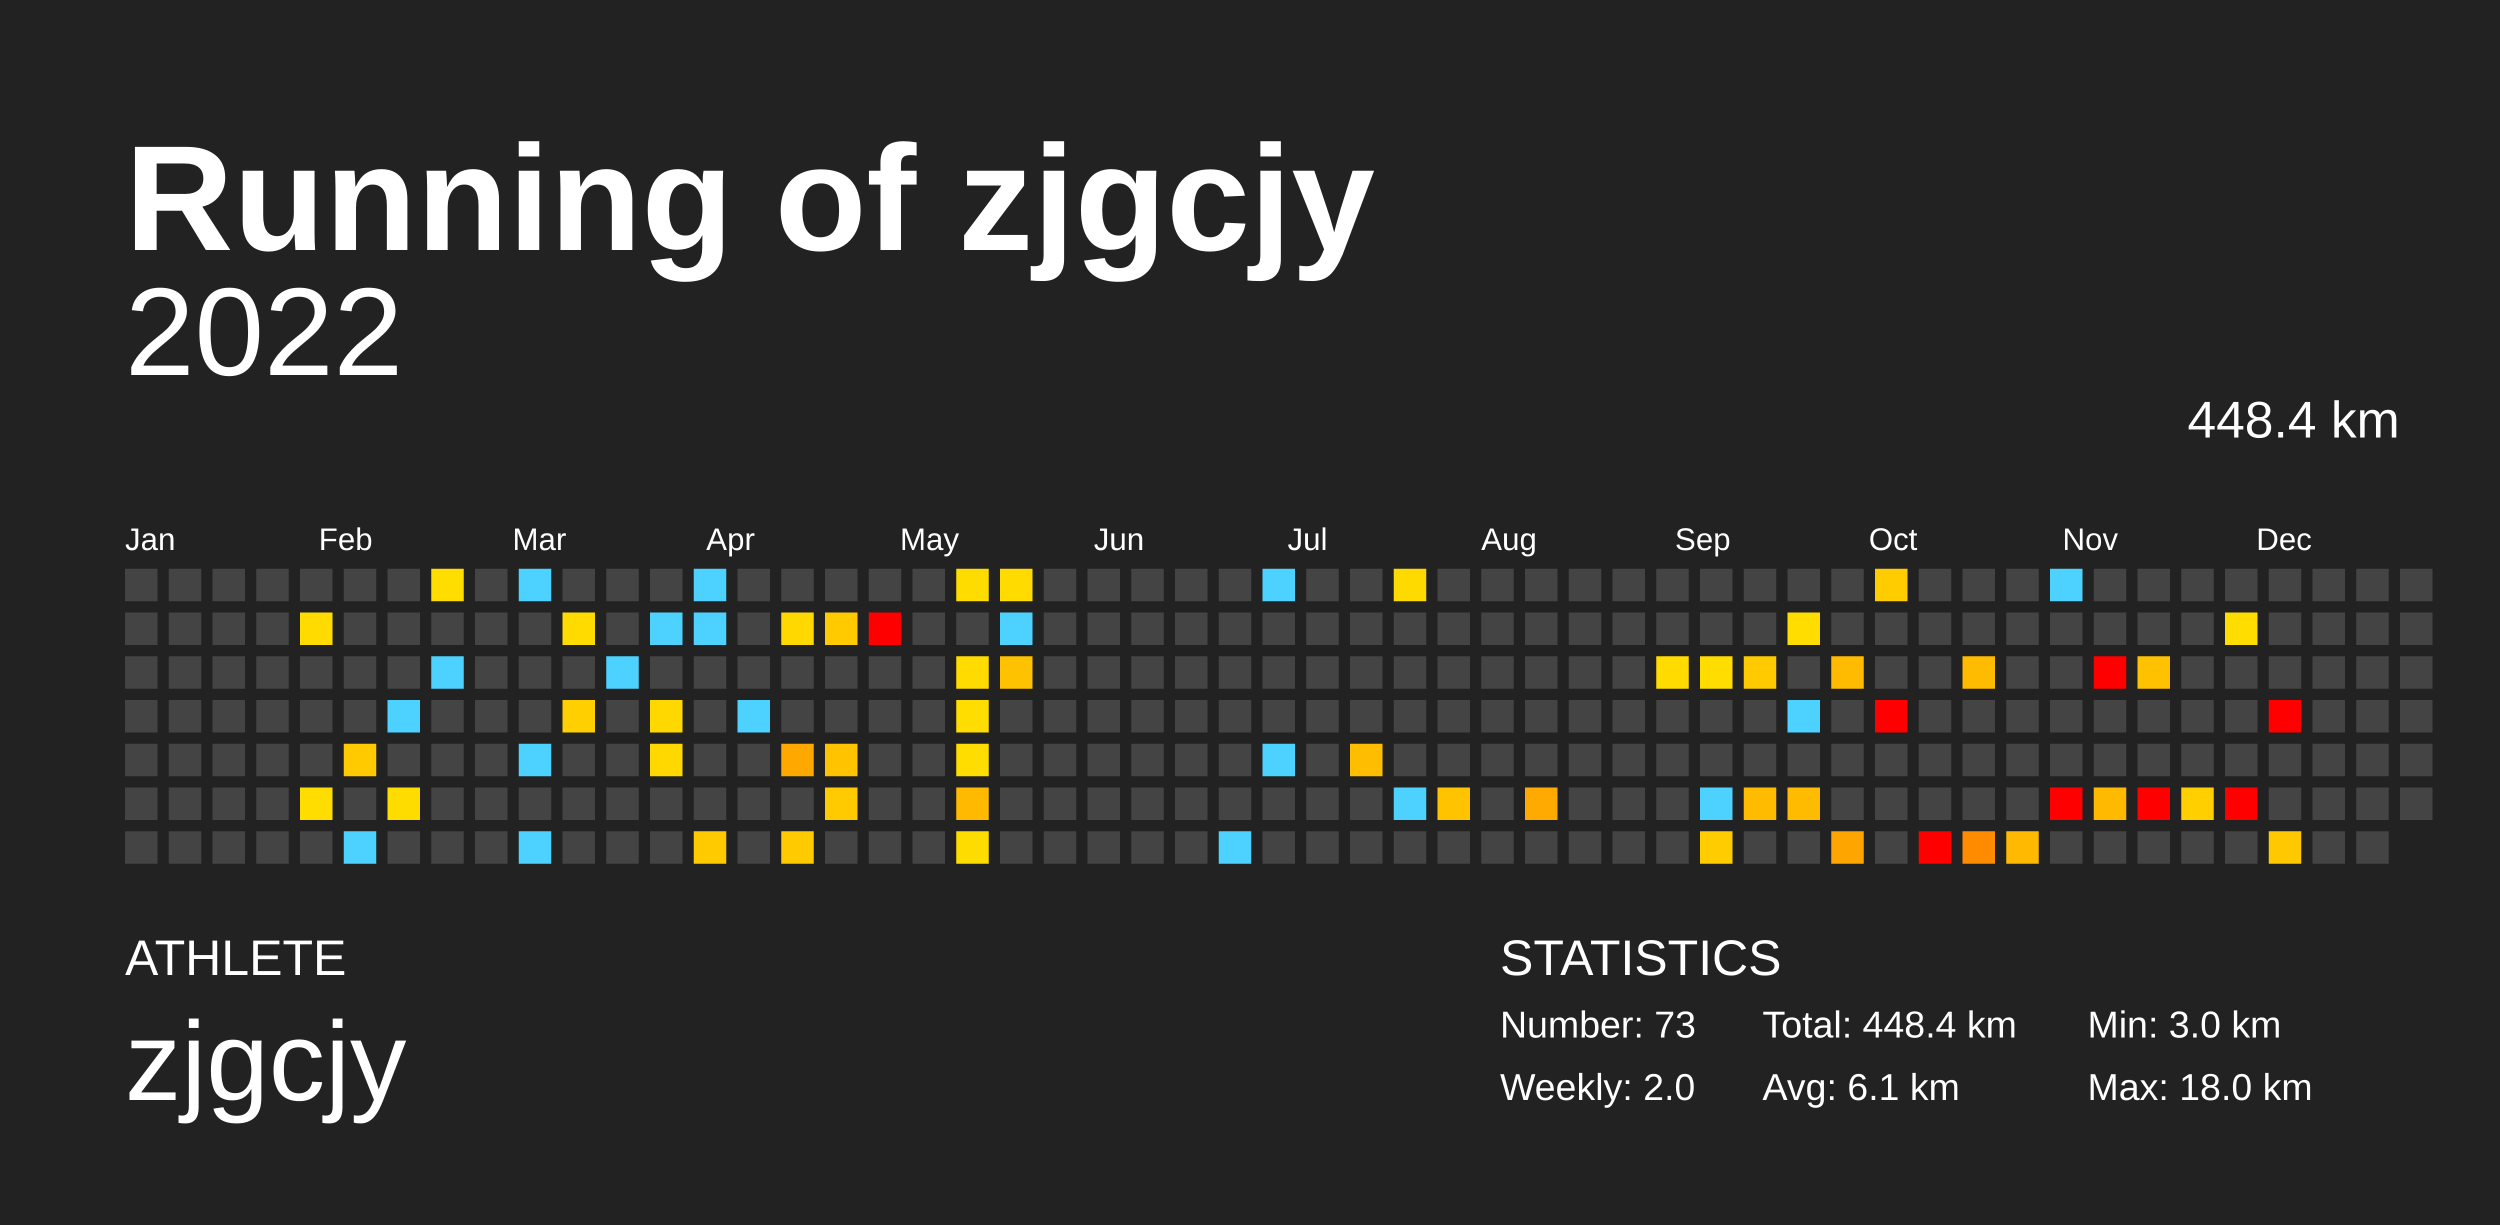
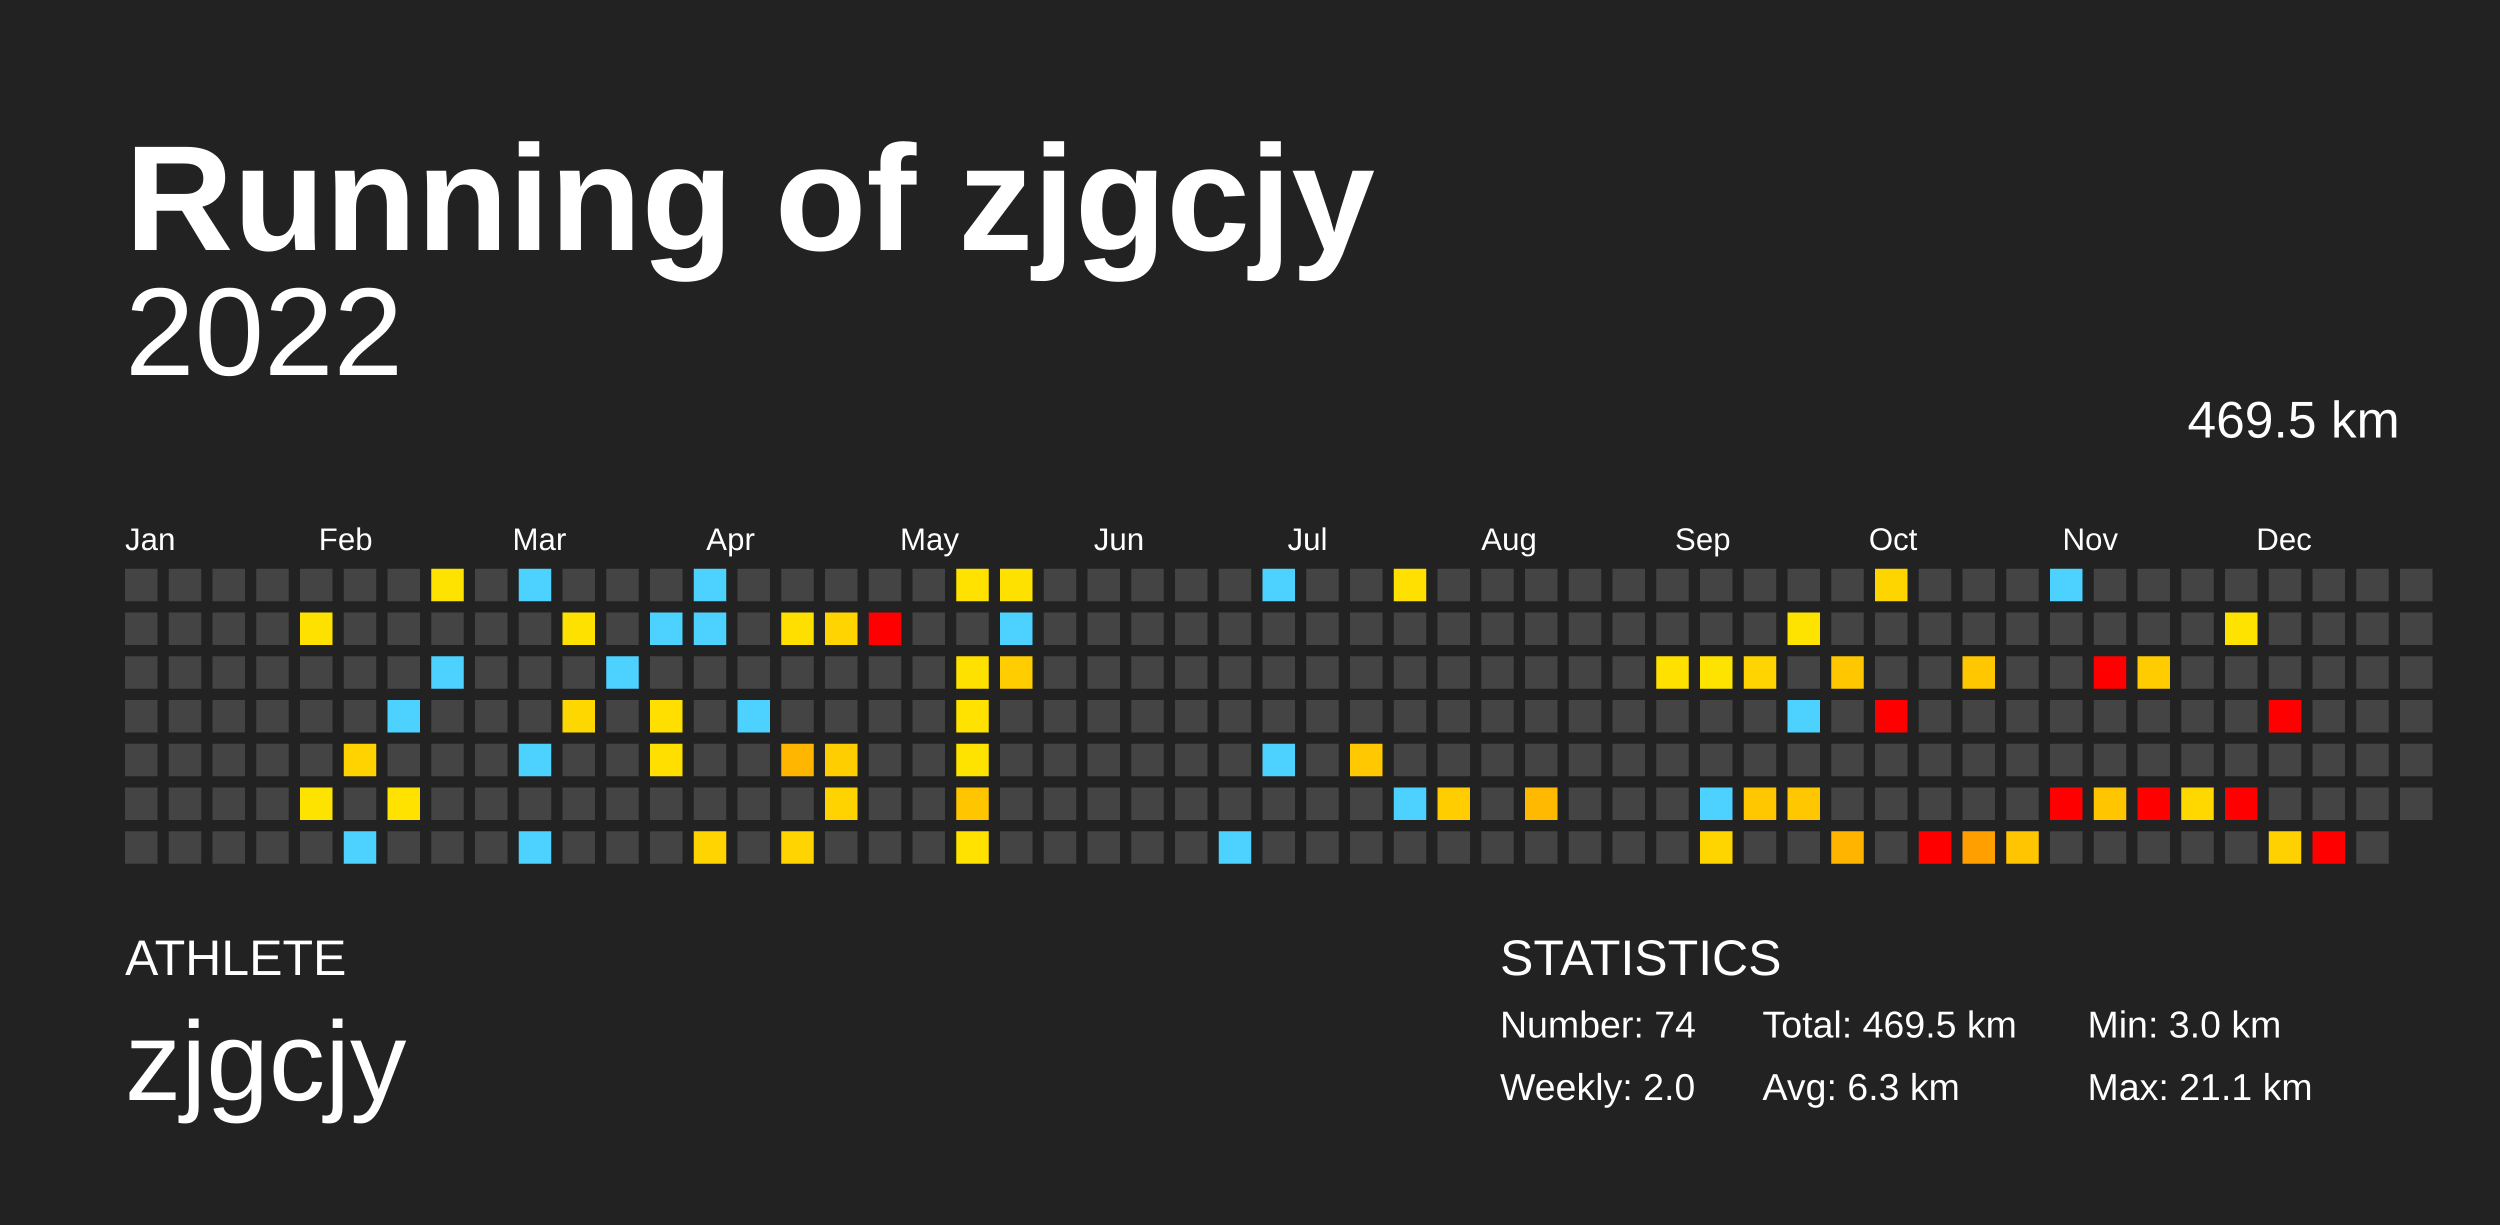
<svg xmlns="http://www.w3.org/2000/svg" baseProfile="full" height="98mm" version="1.1" viewBox="0,0,200,98" width="200mm">
  <defs />
  <rect fill="#222222" height="98" width="200" x="0" y="0" />
  <text fill="#FFFFFF" style="font-size:12px; font-family:Arial; font-weight:bold;" x="10" y="20">Running of zjgcjy</text>
  <text fill="#FFFFFF" style="font-size:4px; font-family:Arial" x="10" y="78">ATHLETE</text>
  <text fill="#FFFFFF" style="font-size:9px; font-family:Arial" x="10" y="88">zjgcjy</text>
  <text fill="#FFFFFF" style="font-size:4px; font-family:Arial" x="120" y="78">STATISTICS</text>
-   <text fill="#FFFFFF" style="font-size:3px; font-family:Arial" x="120" y="83">Number: 73</text>
+   <text fill="#FFFFFF" style="font-size:3px; font-family:Arial" x="120" y="83">Number: 74</text>
  <text fill="#FFFFFF" style="font-size:3px; font-family:Arial" x="120" y="88">Weekly: 2.0</text>
-   <text fill="#FFFFFF" style="font-size:3px; font-family:Arial" x="141" y="83">Total: 448.4 km</text>
-   <text fill="#FFFFFF" style="font-size:3px; font-family:Arial" x="141" y="88">Avg: 6.1 km</text>
+   <text fill="#FFFFFF" style="font-size:3px; font-family:Arial" x="141" y="83">Total: 469.5 km</text>
+   <text fill="#FFFFFF" style="font-size:3px; font-family:Arial" x="141" y="88">Avg: 6.3 km</text>
  <text fill="#FFFFFF" style="font-size:3px; font-family:Arial" x="167" y="83">Min: 3.0 km</text>
-   <text fill="#FFFFFF" style="font-size:3px; font-family:Arial" x="167" y="88">Max: 18.0 km</text>
+   <text fill="#FFFFFF" style="font-size:3px; font-family:Arial" x="167" y="88">Max: 21.1 km</text>
  <text alignment-baseline="hanging" fill="#FFFFFF" style="font-size:10.0px; font-family:Arial;" x="10" y="30">2022</text>
-   <text alignment-baseline="hanging" fill="#FFFFFF" style="font-size:4.125px; font-family:Arial;" x="175" y="35">448.4 km</text>
+   <text alignment-baseline="hanging" fill="#FFFFFF" style="font-size:4.125px; font-family:Arial;" x="175" y="35">469.5 km</text>
  <text fill="#FFFFFF" style="font-size:2.5px; font-family:Arial" x="10.0" y="44">Jan</text>
  <text fill="#FFFFFF" style="font-size:2.5px; font-family:Arial" x="25.5" y="44">Feb</text>
  <text fill="#FFFFFF" style="font-size:2.5px; font-family:Arial" x="41.0" y="44">Mar</text>
  <text fill="#FFFFFF" style="font-size:2.5px; font-family:Arial" x="56.5" y="44">Apr</text>
  <text fill="#FFFFFF" style="font-size:2.5px; font-family:Arial" x="72.0" y="44">May</text>
  <text fill="#FFFFFF" style="font-size:2.5px; font-family:Arial" x="87.5" y="44">Jun</text>
  <text fill="#FFFFFF" style="font-size:2.5px; font-family:Arial" x="103.0" y="44">Jul</text>
  <text fill="#FFFFFF" style="font-size:2.5px; font-family:Arial" x="118.5" y="44">Aug</text>
  <text fill="#FFFFFF" style="font-size:2.5px; font-family:Arial" x="134.0" y="44">Sep</text>
  <text fill="#FFFFFF" style="font-size:2.5px; font-family:Arial" x="149.5" y="44">Oct</text>
  <text fill="#FFFFFF" style="font-size:2.5px; font-family:Arial" x="165.0" y="44">Nov</text>
  <text fill="#FFFFFF" style="font-size:2.5px; font-family:Arial" x="180.5" y="44">Dec</text>
  <rect fill="#444444" height="2.6" width="2.6" x="10.0" y="45.5" />
  <rect fill="#444444" height="2.6" width="2.6" x="10.0" y="49.0" />
  <rect fill="#444444" height="2.6" width="2.6" x="10.0" y="52.5" />
  <rect fill="#444444" height="2.6" width="2.6" x="10.0" y="56.0" />
  <rect fill="#444444" height="2.6" width="2.6" x="10.0" y="59.5" />
  <rect fill="#444444" height="2.6" width="2.6" x="10.0" y="63.0" />
  <rect fill="#444444" height="2.6" width="2.6" x="10.0" y="66.5" />
  <rect fill="#444444" height="2.6" width="2.6" x="13.5" y="45.5" />
  <rect fill="#444444" height="2.6" width="2.6" x="13.5" y="49.0" />
  <rect fill="#444444" height="2.6" width="2.6" x="13.5" y="52.5" />
  <rect fill="#444444" height="2.6" width="2.6" x="13.5" y="56.0" />
  <rect fill="#444444" height="2.6" width="2.6" x="13.5" y="59.5" />
  <rect fill="#444444" height="2.6" width="2.6" x="13.5" y="63.0" />
  <rect fill="#444444" height="2.6" width="2.6" x="13.5" y="66.5" />
  <rect fill="#444444" height="2.6" width="2.6" x="17.0" y="45.5" />
  <rect fill="#444444" height="2.6" width="2.6" x="17.0" y="49.0" />
  <rect fill="#444444" height="2.6" width="2.6" x="17.0" y="52.5" />
  <rect fill="#444444" height="2.6" width="2.6" x="17.0" y="56.0" />
  <rect fill="#444444" height="2.6" width="2.6" x="17.0" y="59.5" />
  <rect fill="#444444" height="2.6" width="2.6" x="17.0" y="63.0" />
  <rect fill="#444444" height="2.6" width="2.6" x="17.0" y="66.5" />
  <rect fill="#444444" height="2.6" width="2.6" x="20.5" y="45.5" />
  <rect fill="#444444" height="2.6" width="2.6" x="20.5" y="49.0" />
  <rect fill="#444444" height="2.6" width="2.6" x="20.5" y="52.5" />
  <rect fill="#444444" height="2.6" width="2.6" x="20.5" y="56.0" />
  <rect fill="#444444" height="2.6" width="2.6" x="20.5" y="59.5" />
  <rect fill="#444444" height="2.6" width="2.6" x="20.5" y="63.0" />
  <rect fill="#444444" height="2.6" width="2.6" x="20.5" y="66.5" />
  <rect fill="#444444" height="2.6" width="2.6" x="24.0" y="45.5" />
-   <rect fill="#ffdb00" height="2.6" width="2.6" x="24.0" y="49.0" />
+   <rect fill="#ffe100" height="2.6" width="2.6" x="24.0" y="49.0" />
  <rect fill="#444444" height="2.6" width="2.6" x="24.0" y="52.5" />
  <rect fill="#444444" height="2.6" width="2.6" x="24.0" y="56.0" />
  <rect fill="#444444" height="2.6" width="2.6" x="24.0" y="59.5" />
-   <rect fill="#ffdd00" height="2.6" width="2.6" x="24.0" y="63.0" />
+   <rect fill="#ffe300" height="2.6" width="2.6" x="24.0" y="63.0" />
  <rect fill="#444444" height="2.6" width="2.6" x="24.0" y="66.5" />
  <rect fill="#444444" height="2.6" width="2.6" x="27.5" y="45.5" />
  <rect fill="#444444" height="2.6" width="2.6" x="27.5" y="49.0" />
  <rect fill="#444444" height="2.6" width="2.6" x="27.5" y="52.5" />
  <rect fill="#444444" height="2.6" width="2.6" x="27.5" y="56.0" />
-   <rect fill="#ffca00" height="2.6" width="2.6" x="27.5" y="59.5" />
+   <rect fill="#ffd300" height="2.6" width="2.6" x="27.5" y="59.5" />
  <rect fill="#444444" height="2.6" width="2.6" x="27.5" y="63.0" />
  <rect fill="#4dd2ff" height="2.6" width="2.6" x="27.5" y="66.5" />
  <rect fill="#444444" height="2.6" width="2.6" x="31.0" y="45.5" />
  <rect fill="#444444" height="2.6" width="2.6" x="31.0" y="49.0" />
  <rect fill="#444444" height="2.6" width="2.6" x="31.0" y="52.5" />
  <rect fill="#4dd2ff" height="2.6" width="2.6" x="31.0" y="56.0" />
  <rect fill="#444444" height="2.6" width="2.6" x="31.0" y="59.5" />
-   <rect fill="#ffdc00" height="2.6" width="2.6" x="31.0" y="63.0" />
+   <rect fill="#ffe200" height="2.6" width="2.6" x="31.0" y="63.0" />
  <rect fill="#444444" height="2.6" width="2.6" x="31.0" y="66.5" />
-   <rect fill="#ffdd00" height="2.6" width="2.6" x="34.5" y="45.5" />
+   <rect fill="#ffe300" height="2.6" width="2.6" x="34.5" y="45.5" />
  <rect fill="#444444" height="2.6" width="2.6" x="34.5" y="49.0" />
  <rect fill="#4dd2ff" height="2.6" width="2.6" x="34.5" y="52.5" />
  <rect fill="#444444" height="2.6" width="2.6" x="34.5" y="56.0" />
  <rect fill="#444444" height="2.6" width="2.6" x="34.5" y="59.5" />
  <rect fill="#444444" height="2.6" width="2.6" x="34.5" y="63.0" />
  <rect fill="#444444" height="2.6" width="2.6" x="34.5" y="66.5" />
  <rect fill="#444444" height="2.6" width="2.6" x="38.0" y="45.5" />
  <rect fill="#444444" height="2.6" width="2.6" x="38.0" y="49.0" />
  <rect fill="#444444" height="2.6" width="2.6" x="38.0" y="52.5" />
  <rect fill="#444444" height="2.6" width="2.6" x="38.0" y="56.0" />
  <rect fill="#444444" height="2.6" width="2.6" x="38.0" y="59.5" />
  <rect fill="#444444" height="2.6" width="2.6" x="38.0" y="63.0" />
  <rect fill="#444444" height="2.6" width="2.6" x="38.0" y="66.5" />
  <rect fill="#4dd2ff" height="2.6" width="2.6" x="41.5" y="45.5" />
  <rect fill="#444444" height="2.6" width="2.6" x="41.5" y="49.0" />
  <rect fill="#444444" height="2.6" width="2.6" x="41.5" y="52.5" />
  <rect fill="#444444" height="2.6" width="2.6" x="41.5" y="56.0" />
  <rect fill="#4dd2ff" height="2.6" width="2.6" x="41.5" y="59.5" />
  <rect fill="#444444" height="2.6" width="2.6" x="41.5" y="63.0" />
  <rect fill="#4dd2ff" height="2.6" width="2.6" x="41.5" y="66.5" />
  <rect fill="#444444" height="2.6" width="2.6" x="45.0" y="45.5" />
-   <rect fill="#ffdb00" height="2.6" width="2.6" x="45.0" y="49.0" />
+   <rect fill="#ffe100" height="2.6" width="2.6" x="45.0" y="49.0" />
  <rect fill="#444444" height="2.6" width="2.6" x="45.0" y="52.5" />
-   <rect fill="#ffcf00" height="2.6" width="2.6" x="45.0" y="56.0" />
+   <rect fill="#ffd700" height="2.6" width="2.6" x="45.0" y="56.0" />
  <rect fill="#444444" height="2.6" width="2.6" x="45.0" y="59.5" />
  <rect fill="#444444" height="2.6" width="2.6" x="45.0" y="63.0" />
  <rect fill="#444444" height="2.6" width="2.6" x="45.0" y="66.5" />
  <rect fill="#444444" height="2.6" width="2.6" x="48.5" y="45.5" />
  <rect fill="#444444" height="2.6" width="2.6" x="48.5" y="49.0" />
  <rect fill="#4dd2ff" height="2.6" width="2.6" x="48.5" y="52.5" />
  <rect fill="#444444" height="2.6" width="2.6" x="48.5" y="56.0" />
  <rect fill="#444444" height="2.6" width="2.6" x="48.5" y="59.5" />
  <rect fill="#444444" height="2.6" width="2.6" x="48.5" y="63.0" />
  <rect fill="#444444" height="2.6" width="2.6" x="48.5" y="66.5" />
  <rect fill="#444444" height="2.6" width="2.6" x="52.0" y="45.5" />
  <rect fill="#4dd2ff" height="2.6" width="2.6" x="52.0" y="49.0" />
  <rect fill="#444444" height="2.6" width="2.6" x="52.0" y="52.5" />
-   <rect fill="#ffd800" height="2.6" width="2.6" x="52.0" y="56.0" />
-   <rect fill="#ffd800" height="2.6" width="2.6" x="52.0" y="59.5" />
+   <rect fill="#ffdf00" height="2.6" width="2.6" x="52.0" y="56.0" />
+   <rect fill="#ffdf00" height="2.6" width="2.6" x="52.0" y="59.5" />
  <rect fill="#444444" height="2.6" width="2.6" x="52.0" y="63.0" />
  <rect fill="#444444" height="2.6" width="2.6" x="52.0" y="66.5" />
  <rect fill="#4dd2ff" height="2.6" width="2.6" x="55.5" y="45.5" />
  <rect fill="#4dd2ff" height="2.6" width="2.6" x="55.5" y="49.0" />
  <rect fill="#444444" height="2.6" width="2.6" x="55.5" y="52.5" />
  <rect fill="#444444" height="2.6" width="2.6" x="55.5" y="56.0" />
  <rect fill="#444444" height="2.6" width="2.6" x="55.5" y="59.5" />
  <rect fill="#444444" height="2.6" width="2.6" x="55.5" y="63.0" />
-   <rect fill="#ffcb00" height="2.6" width="2.6" x="55.5" y="66.5" />
+   <rect fill="#ffd400" height="2.6" width="2.6" x="55.5" y="66.5" />
  <rect fill="#444444" height="2.6" width="2.6" x="59.0" y="45.5" />
  <rect fill="#444444" height="2.6" width="2.6" x="59.0" y="49.0" />
  <rect fill="#444444" height="2.6" width="2.6" x="59.0" y="52.5" />
  <rect fill="#4dd2ff" height="2.6" width="2.6" x="59.0" y="56.0" />
  <rect fill="#444444" height="2.6" width="2.6" x="59.0" y="59.5" />
  <rect fill="#444444" height="2.6" width="2.6" x="59.0" y="63.0" />
  <rect fill="#444444" height="2.6" width="2.6" x="59.0" y="66.5" />
  <rect fill="#444444" height="2.6" width="2.6" x="62.5" y="45.5" />
-   <rect fill="#ffd800" height="2.6" width="2.6" x="62.5" y="49.0" />
+   <rect fill="#ffdf00" height="2.6" width="2.6" x="62.5" y="49.0" />
  <rect fill="#444444" height="2.6" width="2.6" x="62.5" y="52.5" />
  <rect fill="#444444" height="2.6" width="2.6" x="62.5" y="56.0" />
-   <rect fill="#ffa800" height="2.6" width="2.6" x="62.5" y="59.5" />
+   <rect fill="#ffb600" height="2.6" width="2.6" x="62.5" y="59.5" />
  <rect fill="#444444" height="2.6" width="2.6" x="62.5" y="63.0" />
-   <rect fill="#ffcb00" height="2.6" width="2.6" x="62.5" y="66.5" />
+   <rect fill="#ffd400" height="2.6" width="2.6" x="62.5" y="66.5" />
  <rect fill="#444444" height="2.6" width="2.6" x="66.0" y="45.5" />
-   <rect fill="#ffcb00" height="2.6" width="2.6" x="66.0" y="49.0" />
+   <rect fill="#ffd400" height="2.6" width="2.6" x="66.0" y="49.0" />
  <rect fill="#444444" height="2.6" width="2.6" x="66.0" y="52.5" />
  <rect fill="#444444" height="2.6" width="2.6" x="66.0" y="56.0" />
-   <rect fill="#ffc300" height="2.6" width="2.6" x="66.0" y="59.5" />
-   <rect fill="#ffca00" height="2.6" width="2.6" x="66.0" y="63.0" />
+   <rect fill="#ffce00" height="2.6" width="2.6" x="66.0" y="59.5" />
+   <rect fill="#ffd300" height="2.6" width="2.6" x="66.0" y="63.0" />
  <rect fill="#444444" height="2.6" width="2.6" x="66.0" y="66.5" />
  <rect fill="#444444" height="2.6" width="2.6" x="69.5" y="45.5" />
  <rect fill="red" height="2.6" width="2.6" x="69.5" y="49.0" />
  <rect fill="#444444" height="2.6" width="2.6" x="69.5" y="52.5" />
  <rect fill="#444444" height="2.6" width="2.6" x="69.5" y="56.0" />
  <rect fill="#444444" height="2.6" width="2.6" x="69.5" y="59.5" />
  <rect fill="#444444" height="2.6" width="2.6" x="69.5" y="63.0" />
  <rect fill="#444444" height="2.6" width="2.6" x="69.5" y="66.5" />
  <rect fill="#444444" height="2.6" width="2.6" x="73.0" y="45.5" />
  <rect fill="#444444" height="2.6" width="2.6" x="73.0" y="49.0" />
  <rect fill="#444444" height="2.6" width="2.6" x="73.0" y="52.5" />
  <rect fill="#444444" height="2.6" width="2.6" x="73.0" y="56.0" />
  <rect fill="#444444" height="2.6" width="2.6" x="73.0" y="59.5" />
  <rect fill="#444444" height="2.6" width="2.6" x="73.0" y="63.0" />
  <rect fill="#444444" height="2.6" width="2.6" x="73.0" y="66.5" />
-   <rect fill="#ffdc00" height="2.6" width="2.6" x="76.5" y="45.5" />
+   <rect fill="#ffe200" height="2.6" width="2.6" x="76.5" y="45.5" />
  <rect fill="#444444" height="2.6" width="2.6" x="76.5" y="49.0" />
-   <rect fill="#ffdb00" height="2.6" width="2.6" x="76.5" y="52.5" />
-   <rect fill="#ffdd00" height="2.6" width="2.6" x="76.5" y="56.0" />
-   <rect fill="#ffdd00" height="2.6" width="2.6" x="76.5" y="59.5" />
-   <rect fill="#ffba00" height="2.6" width="2.6" x="76.5" y="63.0" />
-   <rect fill="#ffdc00" height="2.6" width="2.6" x="76.5" y="66.5" />
-   <rect fill="#ffdb00" height="2.6" width="2.6" x="80.0" y="45.5" />
+   <rect fill="#ffe100" height="2.6" width="2.6" x="76.5" y="52.5" />
+   <rect fill="#ffe200" height="2.6" width="2.6" x="76.5" y="56.0" />
+   <rect fill="#ffe300" height="2.6" width="2.6" x="76.5" y="59.5" />
+   <rect fill="#ffc600" height="2.6" width="2.6" x="76.5" y="63.0" />
+   <rect fill="#ffe200" height="2.6" width="2.6" x="76.5" y="66.5" />
+   <rect fill="#ffe100" height="2.6" width="2.6" x="80.0" y="45.5" />
  <rect fill="#4dd2ff" height="2.6" width="2.6" x="80.0" y="49.0" />
-   <rect fill="#ffc200" height="2.6" width="2.6" x="80.0" y="52.5" />
+   <rect fill="#ffcd00" height="2.6" width="2.6" x="80.0" y="52.5" />
  <rect fill="#444444" height="2.6" width="2.6" x="80.0" y="56.0" />
  <rect fill="#444444" height="2.6" width="2.6" x="80.0" y="59.5" />
  <rect fill="#444444" height="2.6" width="2.6" x="80.0" y="63.0" />
  <rect fill="#444444" height="2.6" width="2.6" x="80.0" y="66.5" />
  <rect fill="#444444" height="2.6" width="2.6" x="83.5" y="45.5" />
  <rect fill="#444444" height="2.6" width="2.6" x="83.5" y="49.0" />
  <rect fill="#444444" height="2.6" width="2.6" x="83.5" y="52.5" />
  <rect fill="#444444" height="2.6" width="2.6" x="83.5" y="56.0" />
  <rect fill="#444444" height="2.6" width="2.6" x="83.5" y="59.5" />
  <rect fill="#444444" height="2.6" width="2.6" x="83.5" y="63.0" />
  <rect fill="#444444" height="2.6" width="2.6" x="83.5" y="66.5" />
  <rect fill="#444444" height="2.6" width="2.6" x="87.0" y="45.5" />
  <rect fill="#444444" height="2.6" width="2.6" x="87.0" y="49.0" />
  <rect fill="#444444" height="2.6" width="2.6" x="87.0" y="52.5" />
  <rect fill="#444444" height="2.6" width="2.6" x="87.0" y="56.0" />
  <rect fill="#444444" height="2.6" width="2.6" x="87.0" y="59.5" />
  <rect fill="#444444" height="2.6" width="2.6" x="87.0" y="63.0" />
  <rect fill="#444444" height="2.6" width="2.6" x="87.0" y="66.5" />
  <rect fill="#444444" height="2.6" width="2.6" x="90.5" y="45.5" />
  <rect fill="#444444" height="2.6" width="2.6" x="90.5" y="49.0" />
  <rect fill="#444444" height="2.6" width="2.6" x="90.5" y="52.5" />
  <rect fill="#444444" height="2.6" width="2.6" x="90.5" y="56.0" />
  <rect fill="#444444" height="2.6" width="2.6" x="90.5" y="59.5" />
  <rect fill="#444444" height="2.6" width="2.6" x="90.5" y="63.0" />
  <rect fill="#444444" height="2.6" width="2.6" x="90.5" y="66.5" />
  <rect fill="#444444" height="2.6" width="2.6" x="94.0" y="45.5" />
  <rect fill="#444444" height="2.6" width="2.6" x="94.0" y="49.0" />
  <rect fill="#444444" height="2.6" width="2.6" x="94.0" y="52.5" />
  <rect fill="#444444" height="2.6" width="2.6" x="94.0" y="56.0" />
  <rect fill="#444444" height="2.6" width="2.6" x="94.0" y="59.5" />
  <rect fill="#444444" height="2.6" width="2.6" x="94.0" y="63.0" />
  <rect fill="#444444" height="2.6" width="2.6" x="94.0" y="66.5" />
  <rect fill="#444444" height="2.6" width="2.6" x="97.5" y="45.5" />
  <rect fill="#444444" height="2.6" width="2.6" x="97.5" y="49.0" />
  <rect fill="#444444" height="2.6" width="2.6" x="97.5" y="52.5" />
  <rect fill="#444444" height="2.6" width="2.6" x="97.5" y="56.0" />
  <rect fill="#444444" height="2.6" width="2.6" x="97.5" y="59.5" />
  <rect fill="#444444" height="2.6" width="2.6" x="97.5" y="63.0" />
  <rect fill="#4dd2ff" height="2.6" width="2.6" x="97.5" y="66.5" />
  <rect fill="#4dd2ff" height="2.6" width="2.6" x="101.0" y="45.5" />
  <rect fill="#444444" height="2.6" width="2.6" x="101.0" y="49.0" />
  <rect fill="#444444" height="2.6" width="2.6" x="101.0" y="52.5" />
  <rect fill="#444444" height="2.6" width="2.6" x="101.0" y="56.0" />
  <rect fill="#4dd2ff" height="2.6" width="2.6" x="101.0" y="59.5" />
  <rect fill="#444444" height="2.6" width="2.6" x="101.0" y="63.0" />
  <rect fill="#444444" height="2.6" width="2.6" x="101.0" y="66.5" />
  <rect fill="#444444" height="2.6" width="2.6" x="104.5" y="45.5" />
  <rect fill="#444444" height="2.6" width="2.6" x="104.5" y="49.0" />
  <rect fill="#444444" height="2.6" width="2.6" x="104.5" y="52.5" />
  <rect fill="#444444" height="2.6" width="2.6" x="104.5" y="56.0" />
  <rect fill="#444444" height="2.6" width="2.6" x="104.5" y="59.5" />
  <rect fill="#444444" height="2.6" width="2.6" x="104.5" y="63.0" />
  <rect fill="#444444" height="2.6" width="2.6" x="104.5" y="66.5" />
  <rect fill="#444444" height="2.6" width="2.6" x="108.0" y="45.5" />
  <rect fill="#444444" height="2.6" width="2.6" x="108.0" y="49.0" />
  <rect fill="#444444" height="2.6" width="2.6" x="108.0" y="52.5" />
  <rect fill="#444444" height="2.6" width="2.6" x="108.0" y="56.0" />
-   <rect fill="#ffbd00" height="2.6" width="2.6" x="108.0" y="59.5" />
+   <rect fill="#ffc800" height="2.6" width="2.6" x="108.0" y="59.5" />
  <rect fill="#444444" height="2.6" width="2.6" x="108.0" y="63.0" />
  <rect fill="#444444" height="2.6" width="2.6" x="108.0" y="66.5" />
-   <rect fill="#ffda00" height="2.6" width="2.6" x="111.5" y="45.5" />
+   <rect fill="#ffe000" height="2.6" width="2.6" x="111.5" y="45.5" />
  <rect fill="#444444" height="2.6" width="2.6" x="111.5" y="49.0" />
  <rect fill="#444444" height="2.6" width="2.6" x="111.5" y="52.5" />
  <rect fill="#444444" height="2.6" width="2.6" x="111.5" y="56.0" />
  <rect fill="#444444" height="2.6" width="2.6" x="111.5" y="59.5" />
  <rect fill="#4dd2ff" height="2.6" width="2.6" x="111.5" y="63.0" />
  <rect fill="#444444" height="2.6" width="2.6" x="111.5" y="66.5" />
  <rect fill="#444444" height="2.6" width="2.6" x="115.0" y="45.5" />
  <rect fill="#444444" height="2.6" width="2.6" x="115.0" y="49.0" />
  <rect fill="#444444" height="2.6" width="2.6" x="115.0" y="52.5" />
  <rect fill="#444444" height="2.6" width="2.6" x="115.0" y="56.0" />
  <rect fill="#444444" height="2.6" width="2.6" x="115.0" y="59.5" />
-   <rect fill="#ffc300" height="2.6" width="2.6" x="115.0" y="63.0" />
+   <rect fill="#ffcd00" height="2.6" width="2.6" x="115.0" y="63.0" />
  <rect fill="#444444" height="2.6" width="2.6" x="115.0" y="66.5" />
  <rect fill="#444444" height="2.6" width="2.6" x="118.5" y="45.5" />
  <rect fill="#444444" height="2.6" width="2.6" x="118.5" y="49.0" />
  <rect fill="#444444" height="2.6" width="2.6" x="118.5" y="52.5" />
  <rect fill="#444444" height="2.6" width="2.6" x="118.5" y="56.0" />
  <rect fill="#444444" height="2.6" width="2.6" x="118.5" y="59.5" />
  <rect fill="#444444" height="2.6" width="2.6" x="118.5" y="63.0" />
  <rect fill="#444444" height="2.6" width="2.6" x="118.5" y="66.5" />
  <rect fill="#444444" height="2.6" width="2.6" x="122.0" y="45.5" />
  <rect fill="#444444" height="2.6" width="2.6" x="122.0" y="49.0" />
  <rect fill="#444444" height="2.6" width="2.6" x="122.0" y="52.5" />
  <rect fill="#444444" height="2.6" width="2.6" x="122.0" y="56.0" />
  <rect fill="#444444" height="2.6" width="2.6" x="122.0" y="59.5" />
-   <rect fill="#ffaa00" height="2.6" width="2.6" x="122.0" y="63.0" />
+   <rect fill="#ffb900" height="2.6" width="2.6" x="122.0" y="63.0" />
  <rect fill="#444444" height="2.6" width="2.6" x="122.0" y="66.5" />
  <rect fill="#444444" height="2.6" width="2.6" x="125.5" y="45.5" />
  <rect fill="#444444" height="2.6" width="2.6" x="125.5" y="49.0" />
  <rect fill="#444444" height="2.6" width="2.6" x="125.5" y="52.5" />
  <rect fill="#444444" height="2.6" width="2.6" x="125.5" y="56.0" />
  <rect fill="#444444" height="2.6" width="2.6" x="125.5" y="59.5" />
  <rect fill="#444444" height="2.6" width="2.6" x="125.5" y="63.0" />
  <rect fill="#444444" height="2.6" width="2.6" x="125.5" y="66.5" />
  <rect fill="#444444" height="2.6" width="2.6" x="129.0" y="45.5" />
  <rect fill="#444444" height="2.6" width="2.6" x="129.0" y="49.0" />
  <rect fill="#444444" height="2.6" width="2.6" x="129.0" y="52.5" />
  <rect fill="#444444" height="2.6" width="2.6" x="129.0" y="56.0" />
  <rect fill="#444444" height="2.6" width="2.6" x="129.0" y="59.5" />
  <rect fill="#444444" height="2.6" width="2.6" x="129.0" y="63.0" />
  <rect fill="#444444" height="2.6" width="2.6" x="129.0" y="66.5" />
  <rect fill="#444444" height="2.6" width="2.6" x="132.5" y="45.5" />
  <rect fill="#444444" height="2.6" width="2.6" x="132.5" y="49.0" />
-   <rect fill="#ffdb00" height="2.6" width="2.6" x="132.5" y="52.5" />
+   <rect fill="#ffe100" height="2.6" width="2.6" x="132.5" y="52.5" />
  <rect fill="#444444" height="2.6" width="2.6" x="132.5" y="56.0" />
  <rect fill="#444444" height="2.6" width="2.6" x="132.5" y="59.5" />
  <rect fill="#444444" height="2.6" width="2.6" x="132.5" y="63.0" />
  <rect fill="#444444" height="2.6" width="2.6" x="132.5" y="66.5" />
  <rect fill="#444444" height="2.6" width="2.6" x="136.0" y="45.5" />
  <rect fill="#444444" height="2.6" width="2.6" x="136.0" y="49.0" />
-   <rect fill="#ffdd00" height="2.6" width="2.6" x="136.0" y="52.5" />
+   <rect fill="#ffe300" height="2.6" width="2.6" x="136.0" y="52.5" />
  <rect fill="#444444" height="2.6" width="2.6" x="136.0" y="56.0" />
  <rect fill="#444444" height="2.6" width="2.6" x="136.0" y="59.5" />
  <rect fill="#4dd2ff" height="2.6" width="2.6" x="136.0" y="63.0" />
-   <rect fill="#ffcc00" height="2.6" width="2.6" x="136.0" y="66.5" />
+   <rect fill="#ffd500" height="2.6" width="2.6" x="136.0" y="66.5" />
  <rect fill="#444444" height="2.6" width="2.6" x="139.5" y="45.5" />
  <rect fill="#444444" height="2.6" width="2.6" x="139.5" y="49.0" />
-   <rect fill="#ffcb00" height="2.6" width="2.6" x="139.5" y="52.5" />
+   <rect fill="#ffd400" height="2.6" width="2.6" x="139.5" y="52.5" />
  <rect fill="#444444" height="2.6" width="2.6" x="139.5" y="56.0" />
  <rect fill="#444444" height="2.6" width="2.6" x="139.5" y="59.5" />
-   <rect fill="#ffbb00" height="2.6" width="2.6" x="139.5" y="63.0" />
+   <rect fill="#ffc700" height="2.6" width="2.6" x="139.5" y="63.0" />
  <rect fill="#444444" height="2.6" width="2.6" x="139.5" y="66.5" />
  <rect fill="#444444" height="2.6" width="2.6" x="143.0" y="45.5" />
-   <rect fill="#ffdd00" height="2.6" width="2.6" x="143.0" y="49.0" />
+   <rect fill="#ffe300" height="2.6" width="2.6" x="143.0" y="49.0" />
  <rect fill="#444444" height="2.6" width="2.6" x="143.0" y="52.5" />
  <rect fill="#4dd2ff" height="2.6" width="2.6" x="143.0" y="56.0" />
  <rect fill="#444444" height="2.6" width="2.6" x="143.0" y="59.5" />
-   <rect fill="#ffbb00" height="2.6" width="2.6" x="143.0" y="63.0" />
+   <rect fill="#ffc700" height="2.6" width="2.6" x="143.0" y="63.0" />
  <rect fill="#444444" height="2.6" width="2.6" x="143.0" y="66.5" />
  <rect fill="#444444" height="2.6" width="2.6" x="146.5" y="45.5" />
  <rect fill="#444444" height="2.6" width="2.6" x="146.5" y="49.0" />
-   <rect fill="#ffbb00" height="2.6" width="2.6" x="146.5" y="52.5" />
+   <rect fill="#ffc700" height="2.6" width="2.6" x="146.5" y="52.5" />
  <rect fill="#444444" height="2.6" width="2.6" x="146.5" y="56.0" />
  <rect fill="#444444" height="2.6" width="2.6" x="146.5" y="59.5" />
  <rect fill="#444444" height="2.6" width="2.6" x="146.5" y="63.0" />
-   <rect fill="#ffa500" height="2.6" width="2.6" x="146.5" y="66.5" />
-   <rect fill="#ffcc00" height="2.6" width="2.6" x="150.0" y="45.5" />
+   <rect fill="#ffb400" height="2.6" width="2.6" x="146.5" y="66.5" />
+   <rect fill="#ffd500" height="2.6" width="2.6" x="150.0" y="45.5" />
  <rect fill="#444444" height="2.6" width="2.6" x="150.0" y="49.0" />
  <rect fill="#444444" height="2.6" width="2.6" x="150.0" y="52.5" />
  <rect fill="red" height="2.6" width="2.6" x="150.0" y="56.0" />
  <rect fill="#444444" height="2.6" width="2.6" x="150.0" y="59.5" />
  <rect fill="#444444" height="2.6" width="2.6" x="150.0" y="63.0" />
  <rect fill="#444444" height="2.6" width="2.6" x="150.0" y="66.5" />
  <rect fill="#444444" height="2.6" width="2.6" x="153.5" y="45.5" />
  <rect fill="#444444" height="2.6" width="2.6" x="153.5" y="49.0" />
  <rect fill="#444444" height="2.6" width="2.6" x="153.5" y="52.5" />
  <rect fill="#444444" height="2.6" width="2.6" x="153.5" y="56.0" />
  <rect fill="#444444" height="2.6" width="2.6" x="153.5" y="59.5" />
  <rect fill="#444444" height="2.6" width="2.6" x="153.5" y="63.0" />
  <rect fill="red" height="2.6" width="2.6" x="153.5" y="66.5" />
  <rect fill="#444444" height="2.6" width="2.6" x="157.0" y="45.5" />
  <rect fill="#444444" height="2.6" width="2.6" x="157.0" y="49.0" />
-   <rect fill="#ffbb00" height="2.6" width="2.6" x="157.0" y="52.5" />
+   <rect fill="#ffc700" height="2.6" width="2.6" x="157.0" y="52.5" />
  <rect fill="#444444" height="2.6" width="2.6" x="157.0" y="56.0" />
  <rect fill="#444444" height="2.6" width="2.6" x="157.0" y="59.5" />
  <rect fill="#444444" height="2.6" width="2.6" x="157.0" y="63.0" />
-   <rect fill="#ff8c00" height="2.6" width="2.6" x="157.0" y="66.5" />
+   <rect fill="#ff9f00" height="2.6" width="2.6" x="157.0" y="66.5" />
  <rect fill="#444444" height="2.6" width="2.6" x="160.5" y="45.5" />
  <rect fill="#444444" height="2.6" width="2.6" x="160.5" y="49.0" />
  <rect fill="#444444" height="2.6" width="2.6" x="160.5" y="52.5" />
  <rect fill="#444444" height="2.6" width="2.6" x="160.5" y="56.0" />
  <rect fill="#444444" height="2.6" width="2.6" x="160.5" y="59.5" />
  <rect fill="#444444" height="2.6" width="2.6" x="160.5" y="63.0" />
-   <rect fill="#ffb900" height="2.6" width="2.6" x="160.5" y="66.5" />
+   <rect fill="#ffc500" height="2.6" width="2.6" x="160.5" y="66.5" />
  <rect fill="#4dd2ff" height="2.6" width="2.6" x="164.0" y="45.5" />
  <rect fill="#444444" height="2.6" width="2.6" x="164.0" y="49.0" />
  <rect fill="#444444" height="2.6" width="2.6" x="164.0" y="52.5" />
  <rect fill="#444444" height="2.6" width="2.6" x="164.0" y="56.0" />
  <rect fill="#444444" height="2.6" width="2.6" x="164.0" y="59.5" />
  <rect fill="red" height="2.6" width="2.6" x="164.0" y="63.0" />
  <rect fill="#444444" height="2.6" width="2.6" x="164.0" y="66.5" />
  <rect fill="#444444" height="2.6" width="2.6" x="167.5" y="45.5" />
  <rect fill="#444444" height="2.6" width="2.6" x="167.5" y="49.0" />
  <rect fill="red" height="2.6" width="2.6" x="167.5" y="52.5" />
  <rect fill="#444444" height="2.6" width="2.6" x="167.5" y="56.0" />
  <rect fill="#444444" height="2.6" width="2.6" x="167.5" y="59.5" />
-   <rect fill="#ffba00" height="2.6" width="2.6" x="167.5" y="63.0" />
+   <rect fill="#ffc600" height="2.6" width="2.6" x="167.5" y="63.0" />
  <rect fill="#444444" height="2.6" width="2.6" x="167.5" y="66.5" />
  <rect fill="#444444" height="2.6" width="2.6" x="171.0" y="45.5" />
  <rect fill="#444444" height="2.6" width="2.6" x="171.0" y="49.0" />
-   <rect fill="#ffc100" height="2.6" width="2.6" x="171.0" y="52.5" />
+   <rect fill="#ffcc00" height="2.6" width="2.6" x="171.0" y="52.5" />
  <rect fill="#444444" height="2.6" width="2.6" x="171.0" y="56.0" />
  <rect fill="#444444" height="2.6" width="2.6" x="171.0" y="59.5" />
  <rect fill="red" height="2.6" width="2.6" x="171.0" y="63.0" />
  <rect fill="#444444" height="2.6" width="2.6" x="171.0" y="66.5" />
  <rect fill="#444444" height="2.6" width="2.6" x="174.5" y="45.5" />
  <rect fill="#444444" height="2.6" width="2.6" x="174.5" y="49.0" />
  <rect fill="#444444" height="2.6" width="2.6" x="174.5" y="52.5" />
  <rect fill="#444444" height="2.6" width="2.6" x="174.5" y="56.0" />
  <rect fill="#444444" height="2.6" width="2.6" x="174.5" y="59.5" />
-   <rect fill="#ffcf00" height="2.6" width="2.6" x="174.5" y="63.0" />
+   <rect fill="#ffd800" height="2.6" width="2.6" x="174.5" y="63.0" />
  <rect fill="#444444" height="2.6" width="2.6" x="174.5" y="66.5" />
  <rect fill="#444444" height="2.6" width="2.6" x="178.0" y="45.5" />
-   <rect fill="#ffdd00" height="2.6" width="2.6" x="178.0" y="49.0" />
+   <rect fill="#ffe300" height="2.6" width="2.6" x="178.0" y="49.0" />
  <rect fill="#444444" height="2.6" width="2.6" x="178.0" y="52.5" />
  <rect fill="#444444" height="2.6" width="2.6" x="178.0" y="56.0" />
  <rect fill="#444444" height="2.6" width="2.6" x="178.0" y="59.5" />
  <rect fill="red" height="2.6" width="2.6" x="178.0" y="63.0" />
  <rect fill="#444444" height="2.6" width="2.6" x="178.0" y="66.5" />
  <rect fill="#444444" height="2.6" width="2.6" x="181.5" y="45.5" />
  <rect fill="#444444" height="2.6" width="2.6" x="181.5" y="49.0" />
  <rect fill="#444444" height="2.6" width="2.6" x="181.5" y="52.5" />
  <rect fill="red" height="2.6" width="2.6" x="181.5" y="56.0" />
  <rect fill="#444444" height="2.6" width="2.6" x="181.5" y="59.5" />
  <rect fill="#444444" height="2.6" width="2.6" x="181.5" y="63.0" />
-   <rect fill="#ffc800" height="2.6" width="2.6" x="181.5" y="66.5" />
+   <rect fill="#ffd100" height="2.6" width="2.6" x="181.5" y="66.5" />
  <rect fill="#444444" height="2.6" width="2.6" x="185.0" y="45.5" />
  <rect fill="#444444" height="2.6" width="2.6" x="185.0" y="49.0" />
  <rect fill="#444444" height="2.6" width="2.6" x="185.0" y="52.5" />
  <rect fill="#444444" height="2.6" width="2.6" x="185.0" y="56.0" />
  <rect fill="#444444" height="2.6" width="2.6" x="185.0" y="59.5" />
  <rect fill="#444444" height="2.6" width="2.6" x="185.0" y="63.0" />
-   <rect fill="#444444" height="2.6" width="2.6" x="185.0" y="66.5" />
+   <rect fill="red" height="2.6" width="2.6" x="185.0" y="66.5" />
  <rect fill="#444444" height="2.6" width="2.6" x="188.5" y="45.5" />
  <rect fill="#444444" height="2.6" width="2.6" x="188.5" y="49.0" />
  <rect fill="#444444" height="2.6" width="2.6" x="188.5" y="52.5" />
  <rect fill="#444444" height="2.6" width="2.6" x="188.5" y="56.0" />
  <rect fill="#444444" height="2.6" width="2.6" x="188.5" y="59.5" />
  <rect fill="#444444" height="2.6" width="2.6" x="188.5" y="63.0" />
  <rect fill="#444444" height="2.6" width="2.6" x="188.5" y="66.5" />
  <rect fill="#444444" height="2.6" width="2.6" x="192.0" y="45.5" />
  <rect fill="#444444" height="2.6" width="2.6" x="192.0" y="49.0" />
  <rect fill="#444444" height="2.6" width="2.6" x="192.0" y="52.5" />
  <rect fill="#444444" height="2.6" width="2.6" x="192.0" y="56.0" />
  <rect fill="#444444" height="2.6" width="2.6" x="192.0" y="59.5" />
  <rect fill="#444444" height="2.6" width="2.6" x="192.0" y="63.0" />
</svg>
